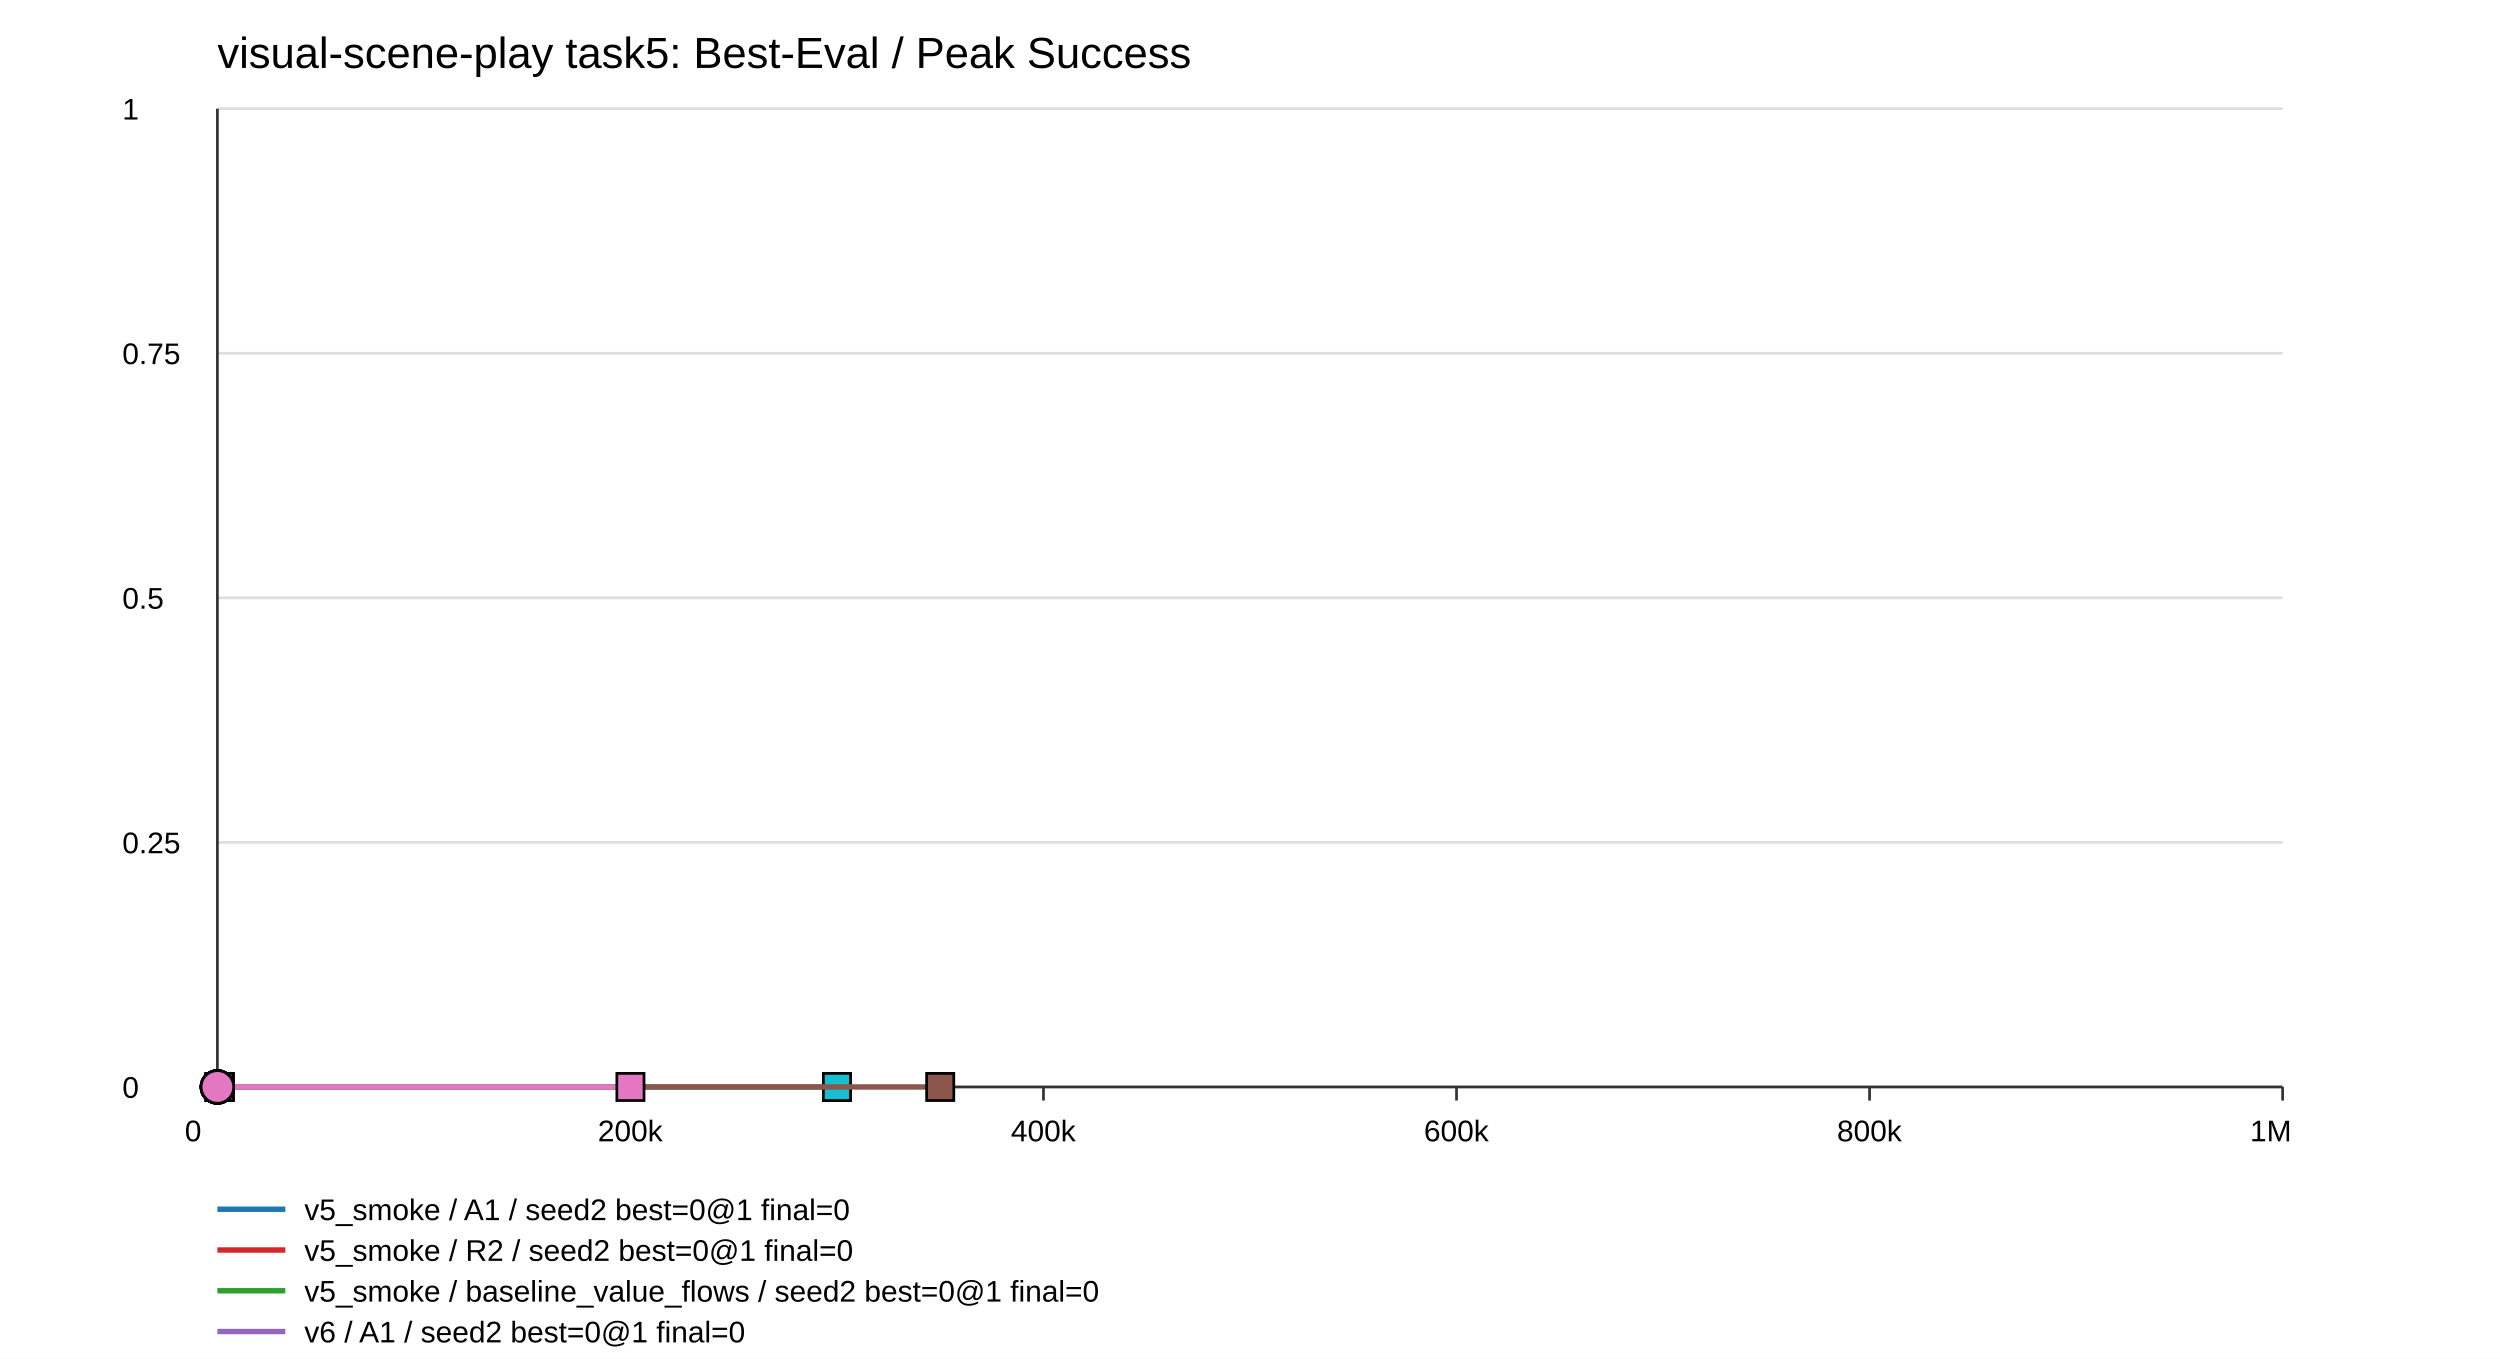
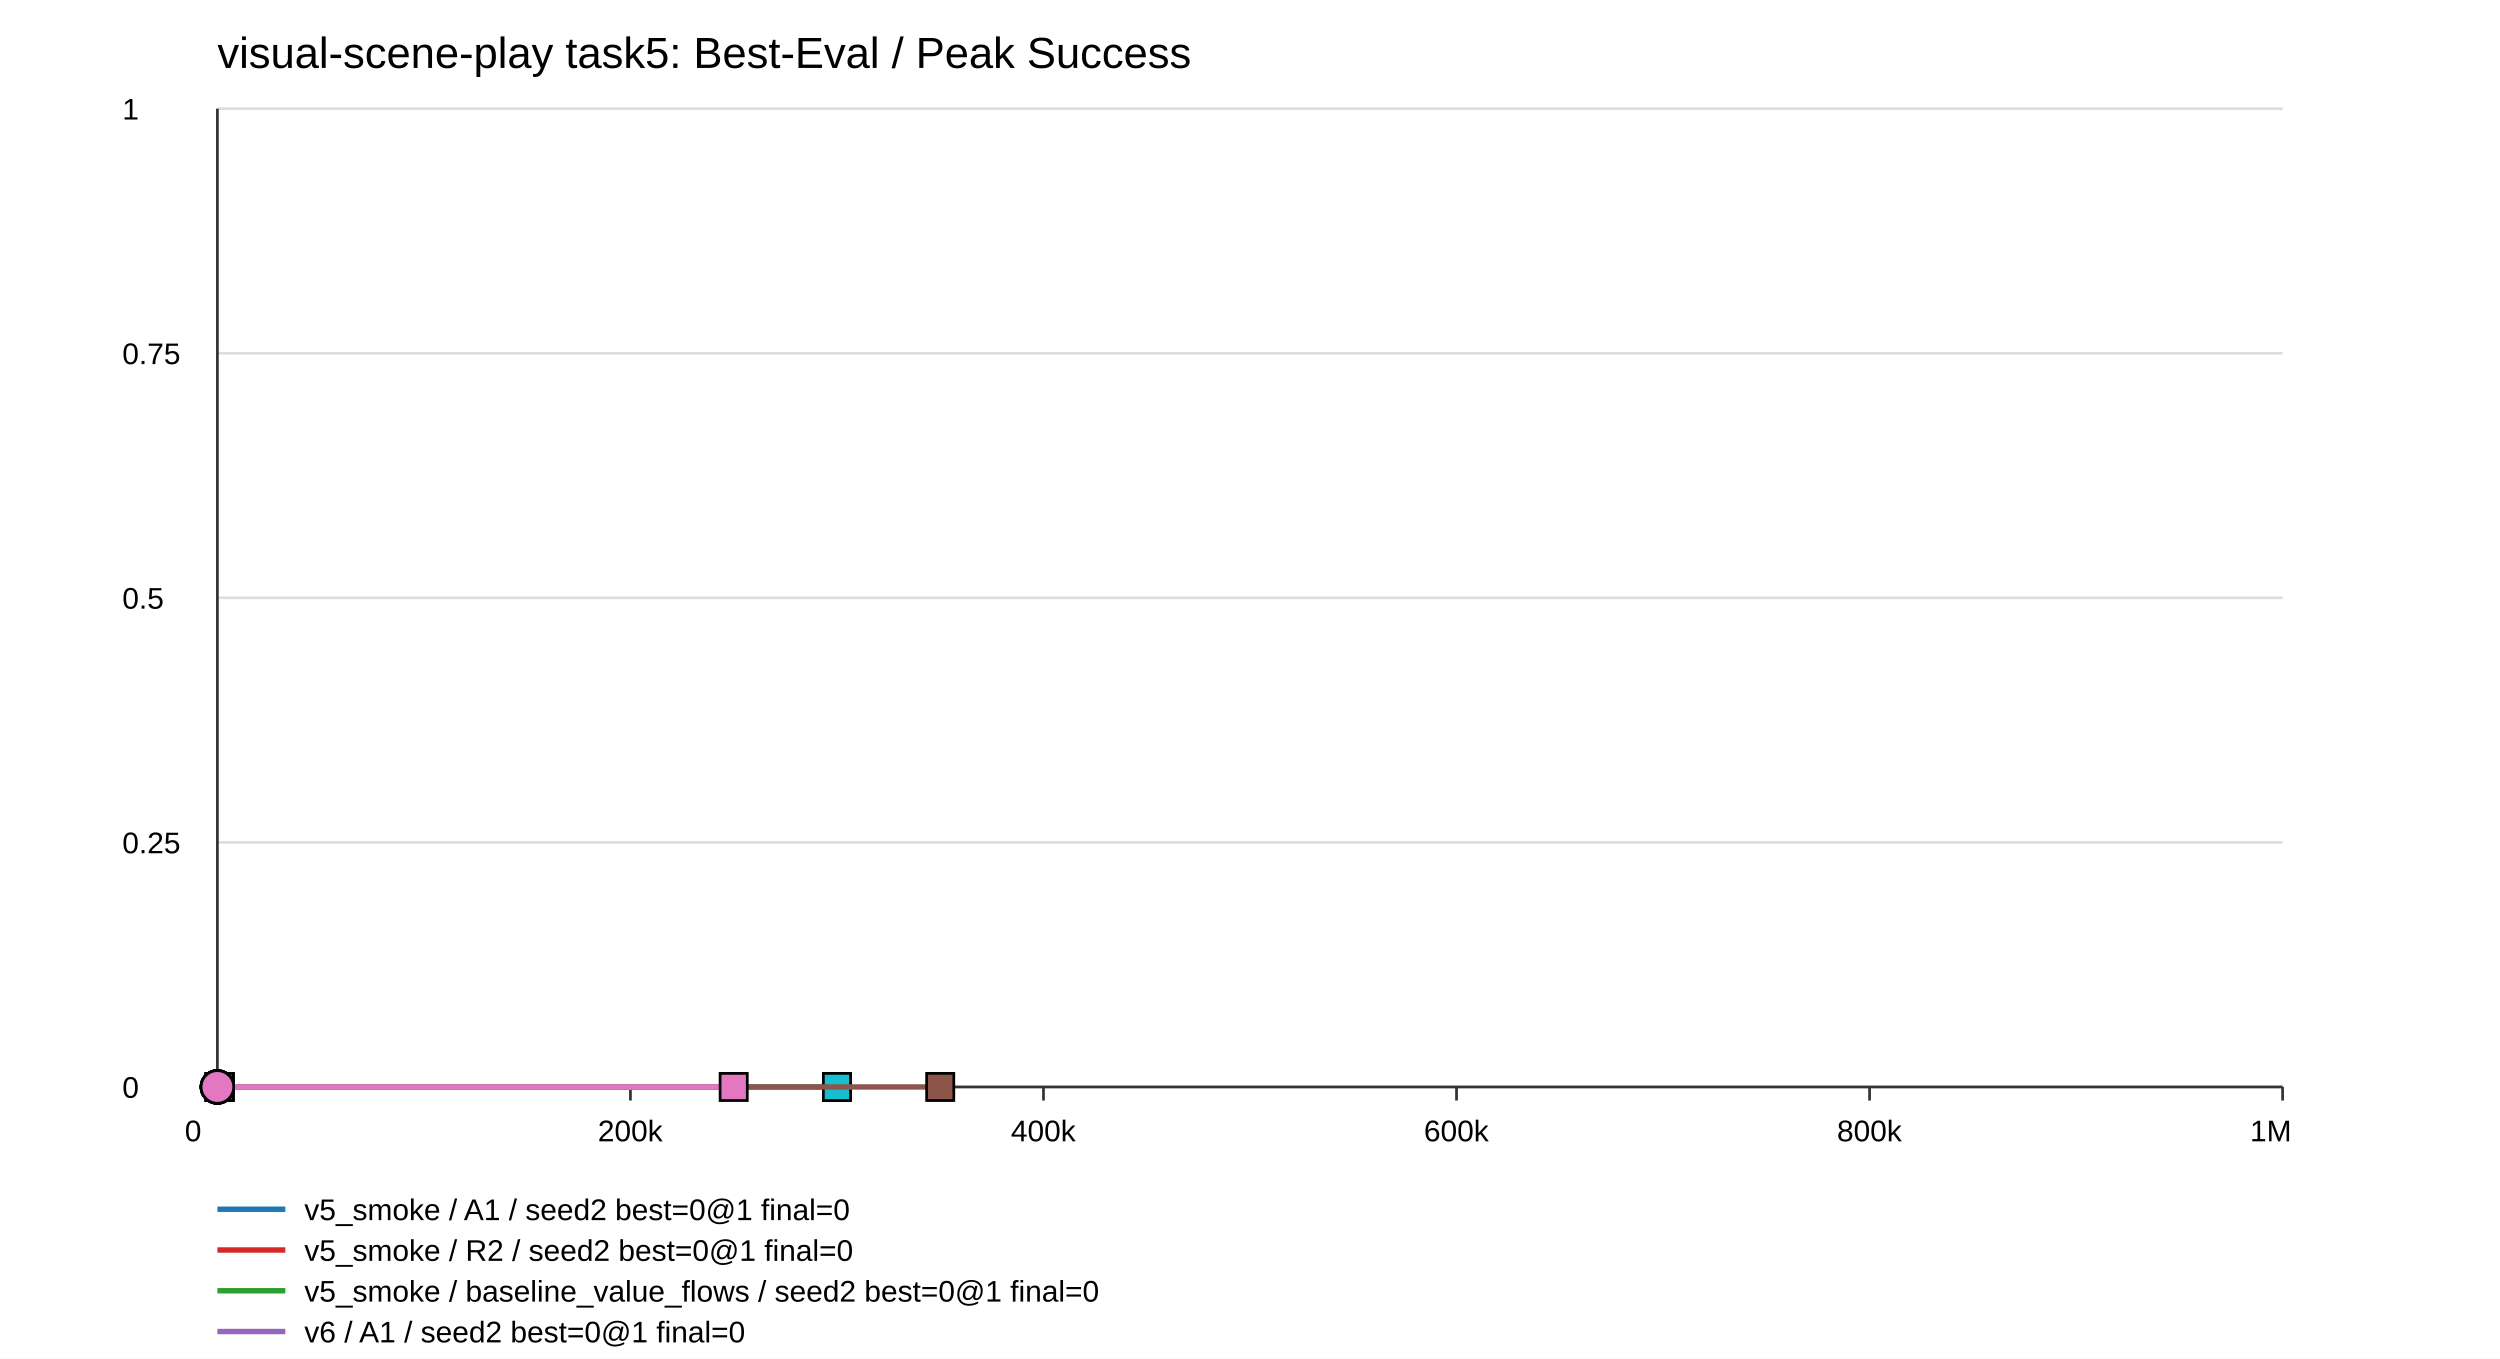
<svg xmlns="http://www.w3.org/2000/svg" width="920" height="500" viewBox="0 0 920 500">
  <rect width="100%" height="100%" fill="white" />
  <text x="80" y="25" font-family="Arial" font-size="16">visual-scene-play task5: Best-Eval / Peak Success</text>
  <line x1="80" y1="400.0" x2="840" y2="400.0" stroke="#ddd" />
  <text x="45" y="404.0" font-family="Arial" font-size="11">0</text>
  <line x1="80" y1="310.0" x2="840" y2="310.0" stroke="#ddd" />
  <text x="45" y="314.0" font-family="Arial" font-size="11">0.25</text>
  <line x1="80" y1="220.0" x2="840" y2="220.0" stroke="#ddd" />
  <text x="45" y="224.0" font-family="Arial" font-size="11">0.5</text>
  <line x1="80" y1="130.0" x2="840" y2="130.0" stroke="#ddd" />
  <text x="45" y="134.0" font-family="Arial" font-size="11">0.75</text>
  <line x1="80" y1="40.0" x2="840" y2="40.0" stroke="#ddd" />
  <text x="45" y="44.0" font-family="Arial" font-size="11">1</text>
  <line x1="80" y1="400" x2="840" y2="400" stroke="#333" />
  <line x1="80" y1="40" x2="80" y2="400" stroke="#333" />
  <line x1="80.0" y1="400" x2="80.0" y2="405" stroke="#333" />
  <text x="68.0" y="420" font-family="Arial" font-size="11">0</text>
  <line x1="232.0" y1="400" x2="232.0" y2="405" stroke="#333" />
  <text x="220.0" y="420" font-family="Arial" font-size="11">200k</text>
  <line x1="384.0" y1="400" x2="384.0" y2="405" stroke="#333" />
  <text x="372.0" y="420" font-family="Arial" font-size="11">400k</text>
  <line x1="536.0" y1="400" x2="536.0" y2="405" stroke="#333" />
  <text x="524.0" y="420" font-family="Arial" font-size="11">600k</text>
  <line x1="688.0" y1="400" x2="688.0" y2="405" stroke="#333" />
  <text x="676.0" y="420" font-family="Arial" font-size="11">800k</text>
  <line x1="840.0" y1="400" x2="840.0" y2="405" stroke="#333" />
  <text x="828.0" y="420" font-family="Arial" font-size="11">1M</text>
  <polyline points="80.0,400.0 80.8,400.0" fill="none" stroke="#1f77b4" stroke-width="2" />
  <circle cx="80.0" cy="400.0" r="6" fill="#1f77b4" stroke="black" />
  <rect x="75.8" y="395.0" width="10" height="10" fill="#1f77b4" stroke="black" />
  <line x1="80" y1="445" x2="105" y2="445" stroke="#1f77b4" stroke-width="2" />
  <text x="112" y="449" font-family="Arial" font-size="11">v5_smoke / A1 / seed2 best=0@1 final=0</text>
  <polyline points="80.0,400.0 80.8,400.0" fill="none" stroke="#d62728" stroke-width="2" />
  <circle cx="80.0" cy="400.0" r="6" fill="#d62728" stroke="black" />
  <rect x="75.8" y="395.0" width="10" height="10" fill="#d62728" stroke="black" />
  <line x1="80" y1="460" x2="105" y2="460" stroke="#d62728" stroke-width="2" />
  <text x="112" y="464" font-family="Arial" font-size="11">v5_smoke / R2 / seed2 best=0@1 final=0</text>
  <polyline points="80.0,400.0 80.8,400.0" fill="none" stroke="#2ca02c" stroke-width="2" />
  <circle cx="80.0" cy="400.0" r="6" fill="#2ca02c" stroke="black" />
  <rect x="75.8" y="395.0" width="10" height="10" fill="#2ca02c" stroke="black" />
  <line x1="80" y1="475" x2="105" y2="475" stroke="#2ca02c" stroke-width="2" />
  <text x="112" y="479" font-family="Arial" font-size="11">v5_smoke / baseline_value_flows / seed2 best=0@1 final=0</text>
  <polyline points="80.0,400.0 80.8,400.0" fill="none" stroke="#9467bd" stroke-width="2" />
  <circle cx="80.0" cy="400.0" r="6" fill="#9467bd" stroke="black" />
  <rect x="75.8" y="395.0" width="10" height="10" fill="#9467bd" stroke="black" />
  <line x1="80" y1="490" x2="105" y2="490" stroke="#9467bd" stroke-width="2" />
  <text x="112" y="494" font-family="Arial" font-size="11">v6 / A1 / seed2 best=0@1 final=0</text>
  <polyline points="80.0,400.0 118.0,400.0 156.0,400.0 194.0,400.0 232.0,400.0 270.0,400.0 308.0,400.0" fill="none" stroke="#ff7f0e" stroke-width="2" />
  <circle cx="80.0" cy="400.0" r="6" fill="#ff7f0e" stroke="black" />
  <rect x="303.0" y="395.0" width="10" height="10" fill="#ff7f0e" stroke="black" />
  <line x1="80" y1="505" x2="105" y2="505" stroke="#ff7f0e" stroke-width="2" />
  <text x="112" y="509" font-family="Arial" font-size="11">v6 / A1 / seed2 best=0@1 final=0</text>
  <polyline points="80.0,400.0 118.0,400.0 156.0,400.0 194.0,400.0 232.0,400.0 270.0,400.0 308.0,400.0" fill="none" stroke="#17becf" stroke-width="2" />
  <circle cx="80.0" cy="400.0" r="6" fill="#17becf" stroke="black" />
  <rect x="303.0" y="395.0" width="10" height="10" fill="#17becf" stroke="black" />
  <line x1="80" y1="520" x2="105" y2="520" stroke="#17becf" stroke-width="2" />
  <text x="112" y="524" font-family="Arial" font-size="11">v6 / R2 / seed2 best=0@1 final=0</text>
  <polyline points="80.0,400.0 118.0,400.0 156.0,400.0 194.0,400.0 232.0,400.0 270.0,400.0 308.0,400.0 346.0,400.0" fill="none" stroke="#8c564b" stroke-width="2" />
  <circle cx="80.0" cy="400.0" r="6" fill="#8c564b" stroke="black" />
  <rect x="341.0" y="395.0" width="10" height="10" fill="#8c564b" stroke="black" />
  <line x1="80" y1="535" x2="105" y2="535" stroke="#8c564b" stroke-width="2" />
  <text x="112" y="539" font-family="Arial" font-size="11">v8p1 / R2_stable_strong / seed2 best=0@1 final=0</text>
-   <polyline points="80.0,400.0 118.0,400.0 156.0,400.0 194.0,400.0 232.0,400.0" fill="none" stroke="#e377c2" stroke-width="2" />
+   <polyline points="80.0,400.0 118.0,400.0 156.0,400.0 194.0,400.0 232.0,400.0 270.0,400.0" fill="none" stroke="#e377c2" stroke-width="2" />
  <circle cx="80.0" cy="400.0" r="6" fill="#e377c2" stroke="black" />
-   <rect x="227.0" y="395.0" width="10" height="10" fill="#e377c2" stroke="black" />
+   <rect x="265.0" y="395.0" width="10" height="10" fill="#e377c2" stroke="black" />
  <line x1="80" y1="550" x2="105" y2="550" stroke="#e377c2" stroke-width="2" />
  <text x="112" y="554" font-family="Arial" font-size="11">v8p1 / R2_stable_strong / seed2 best=0@1 final=0</text>
</svg>
